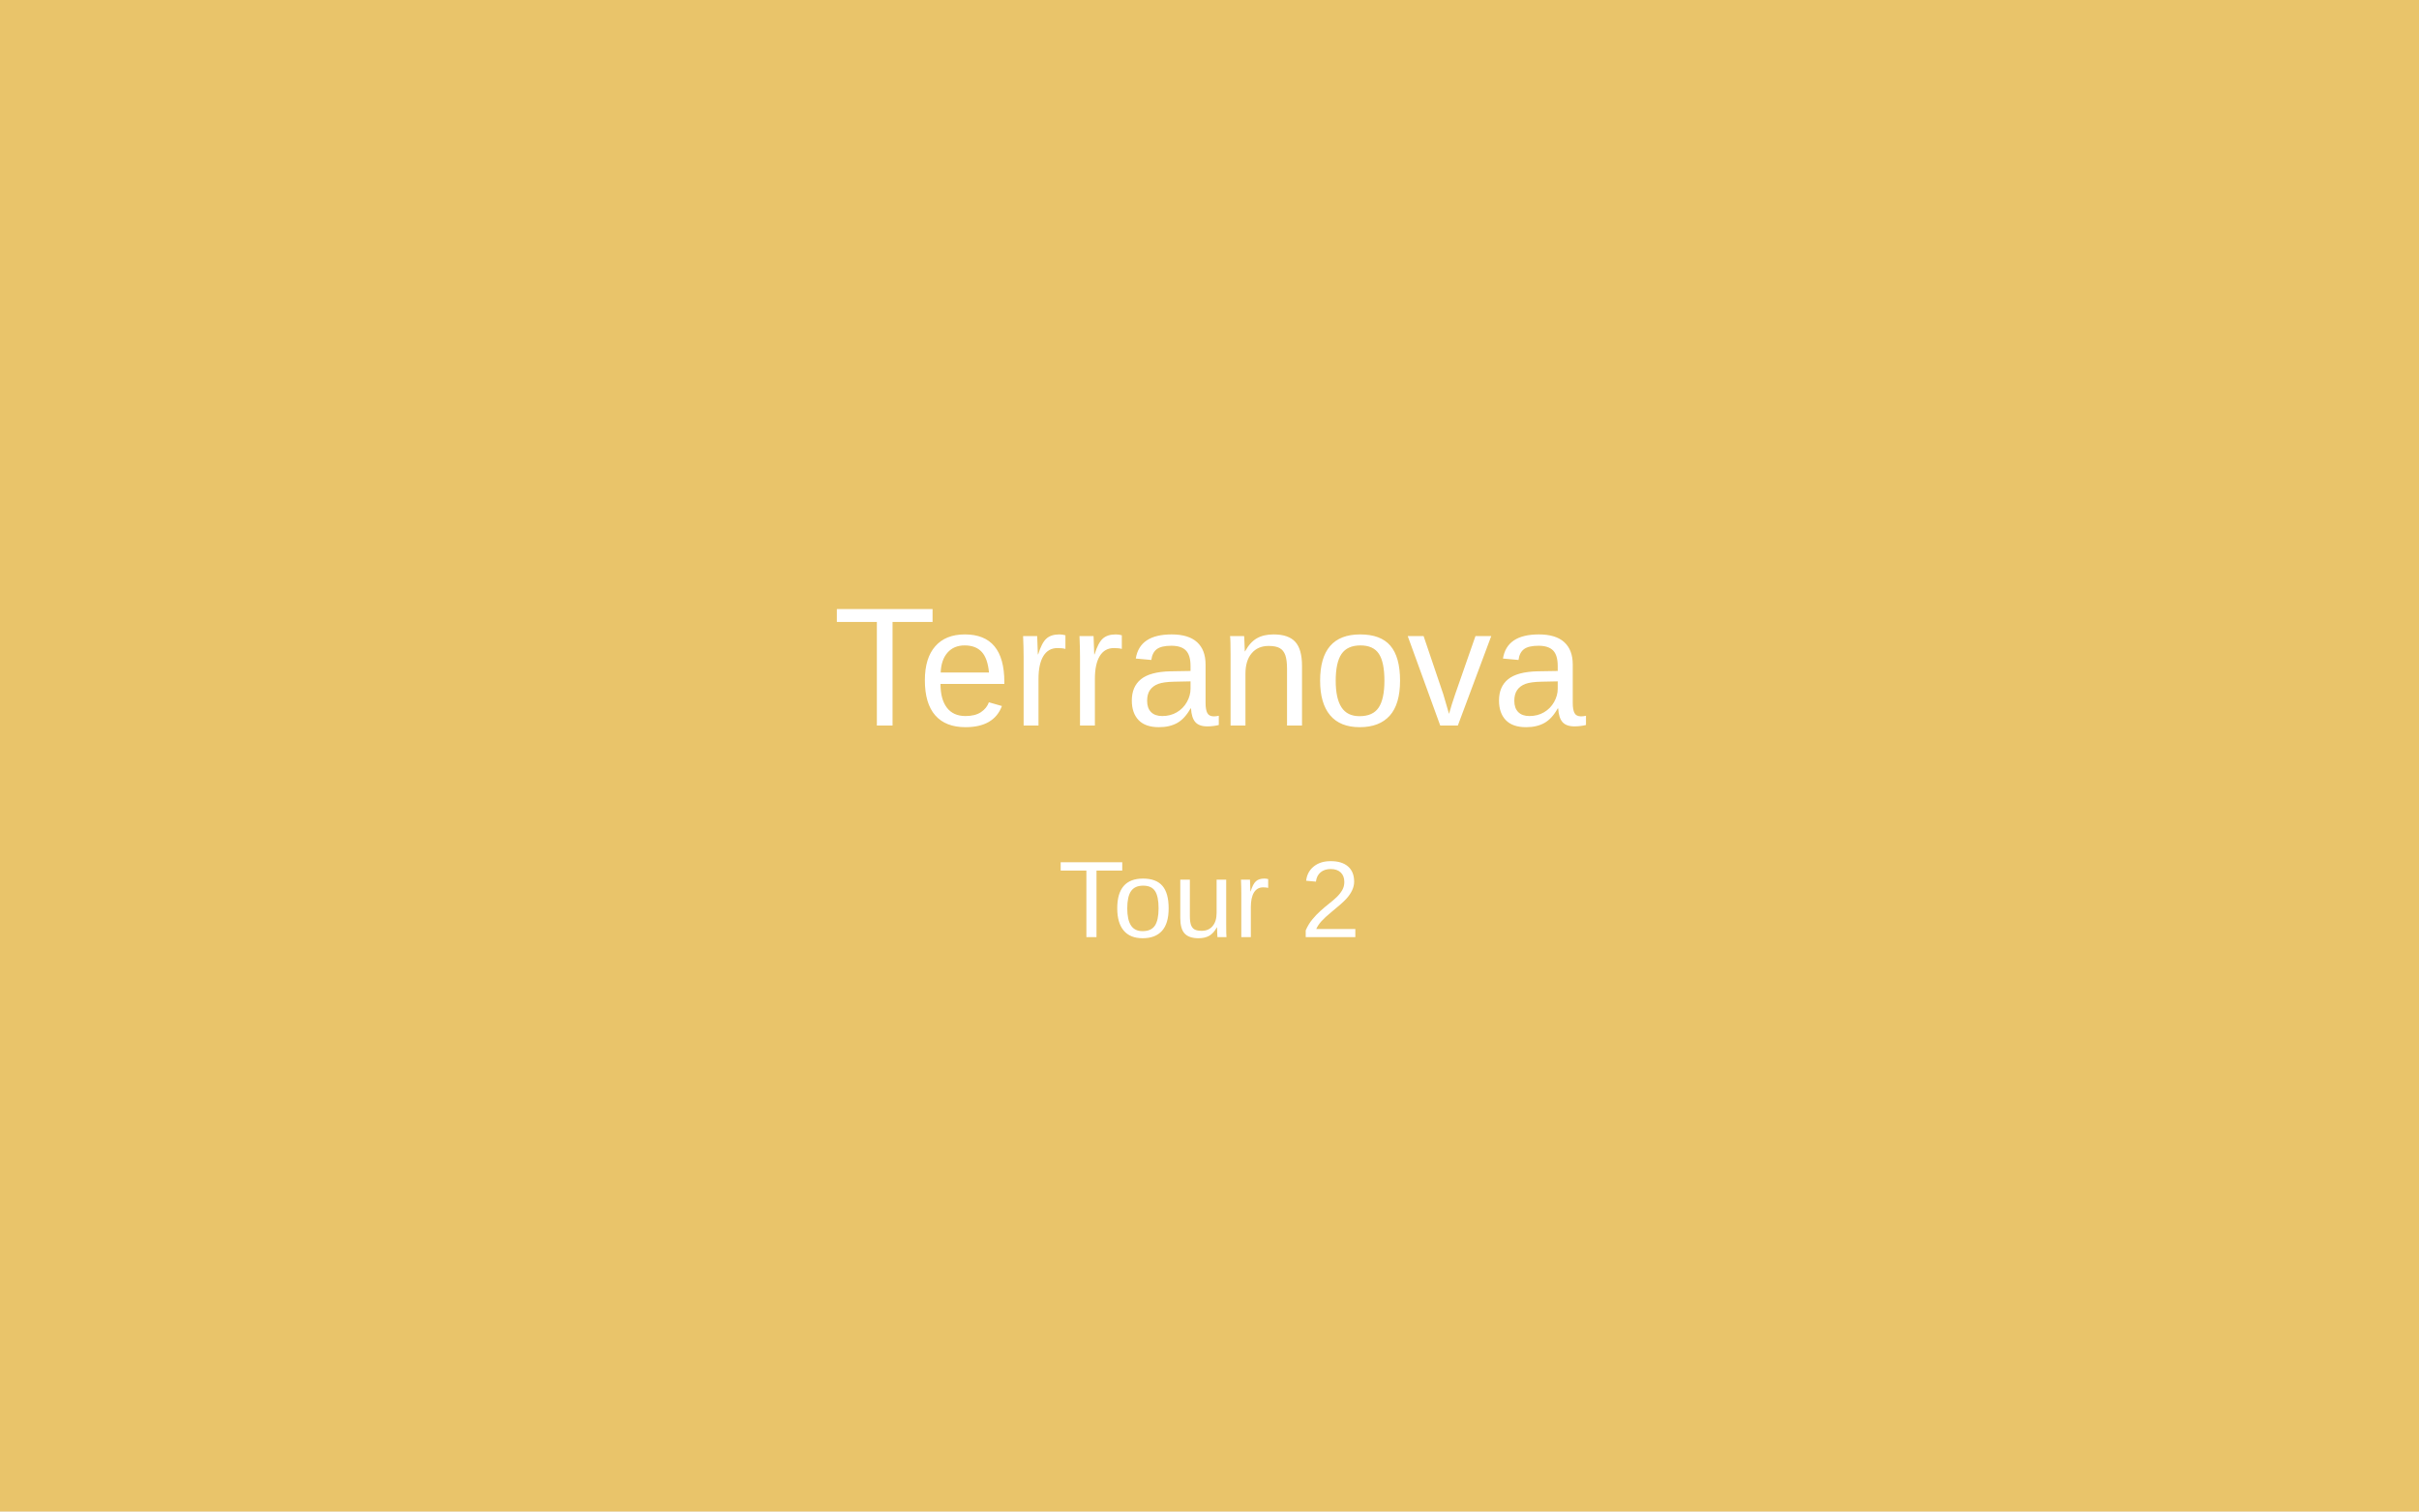
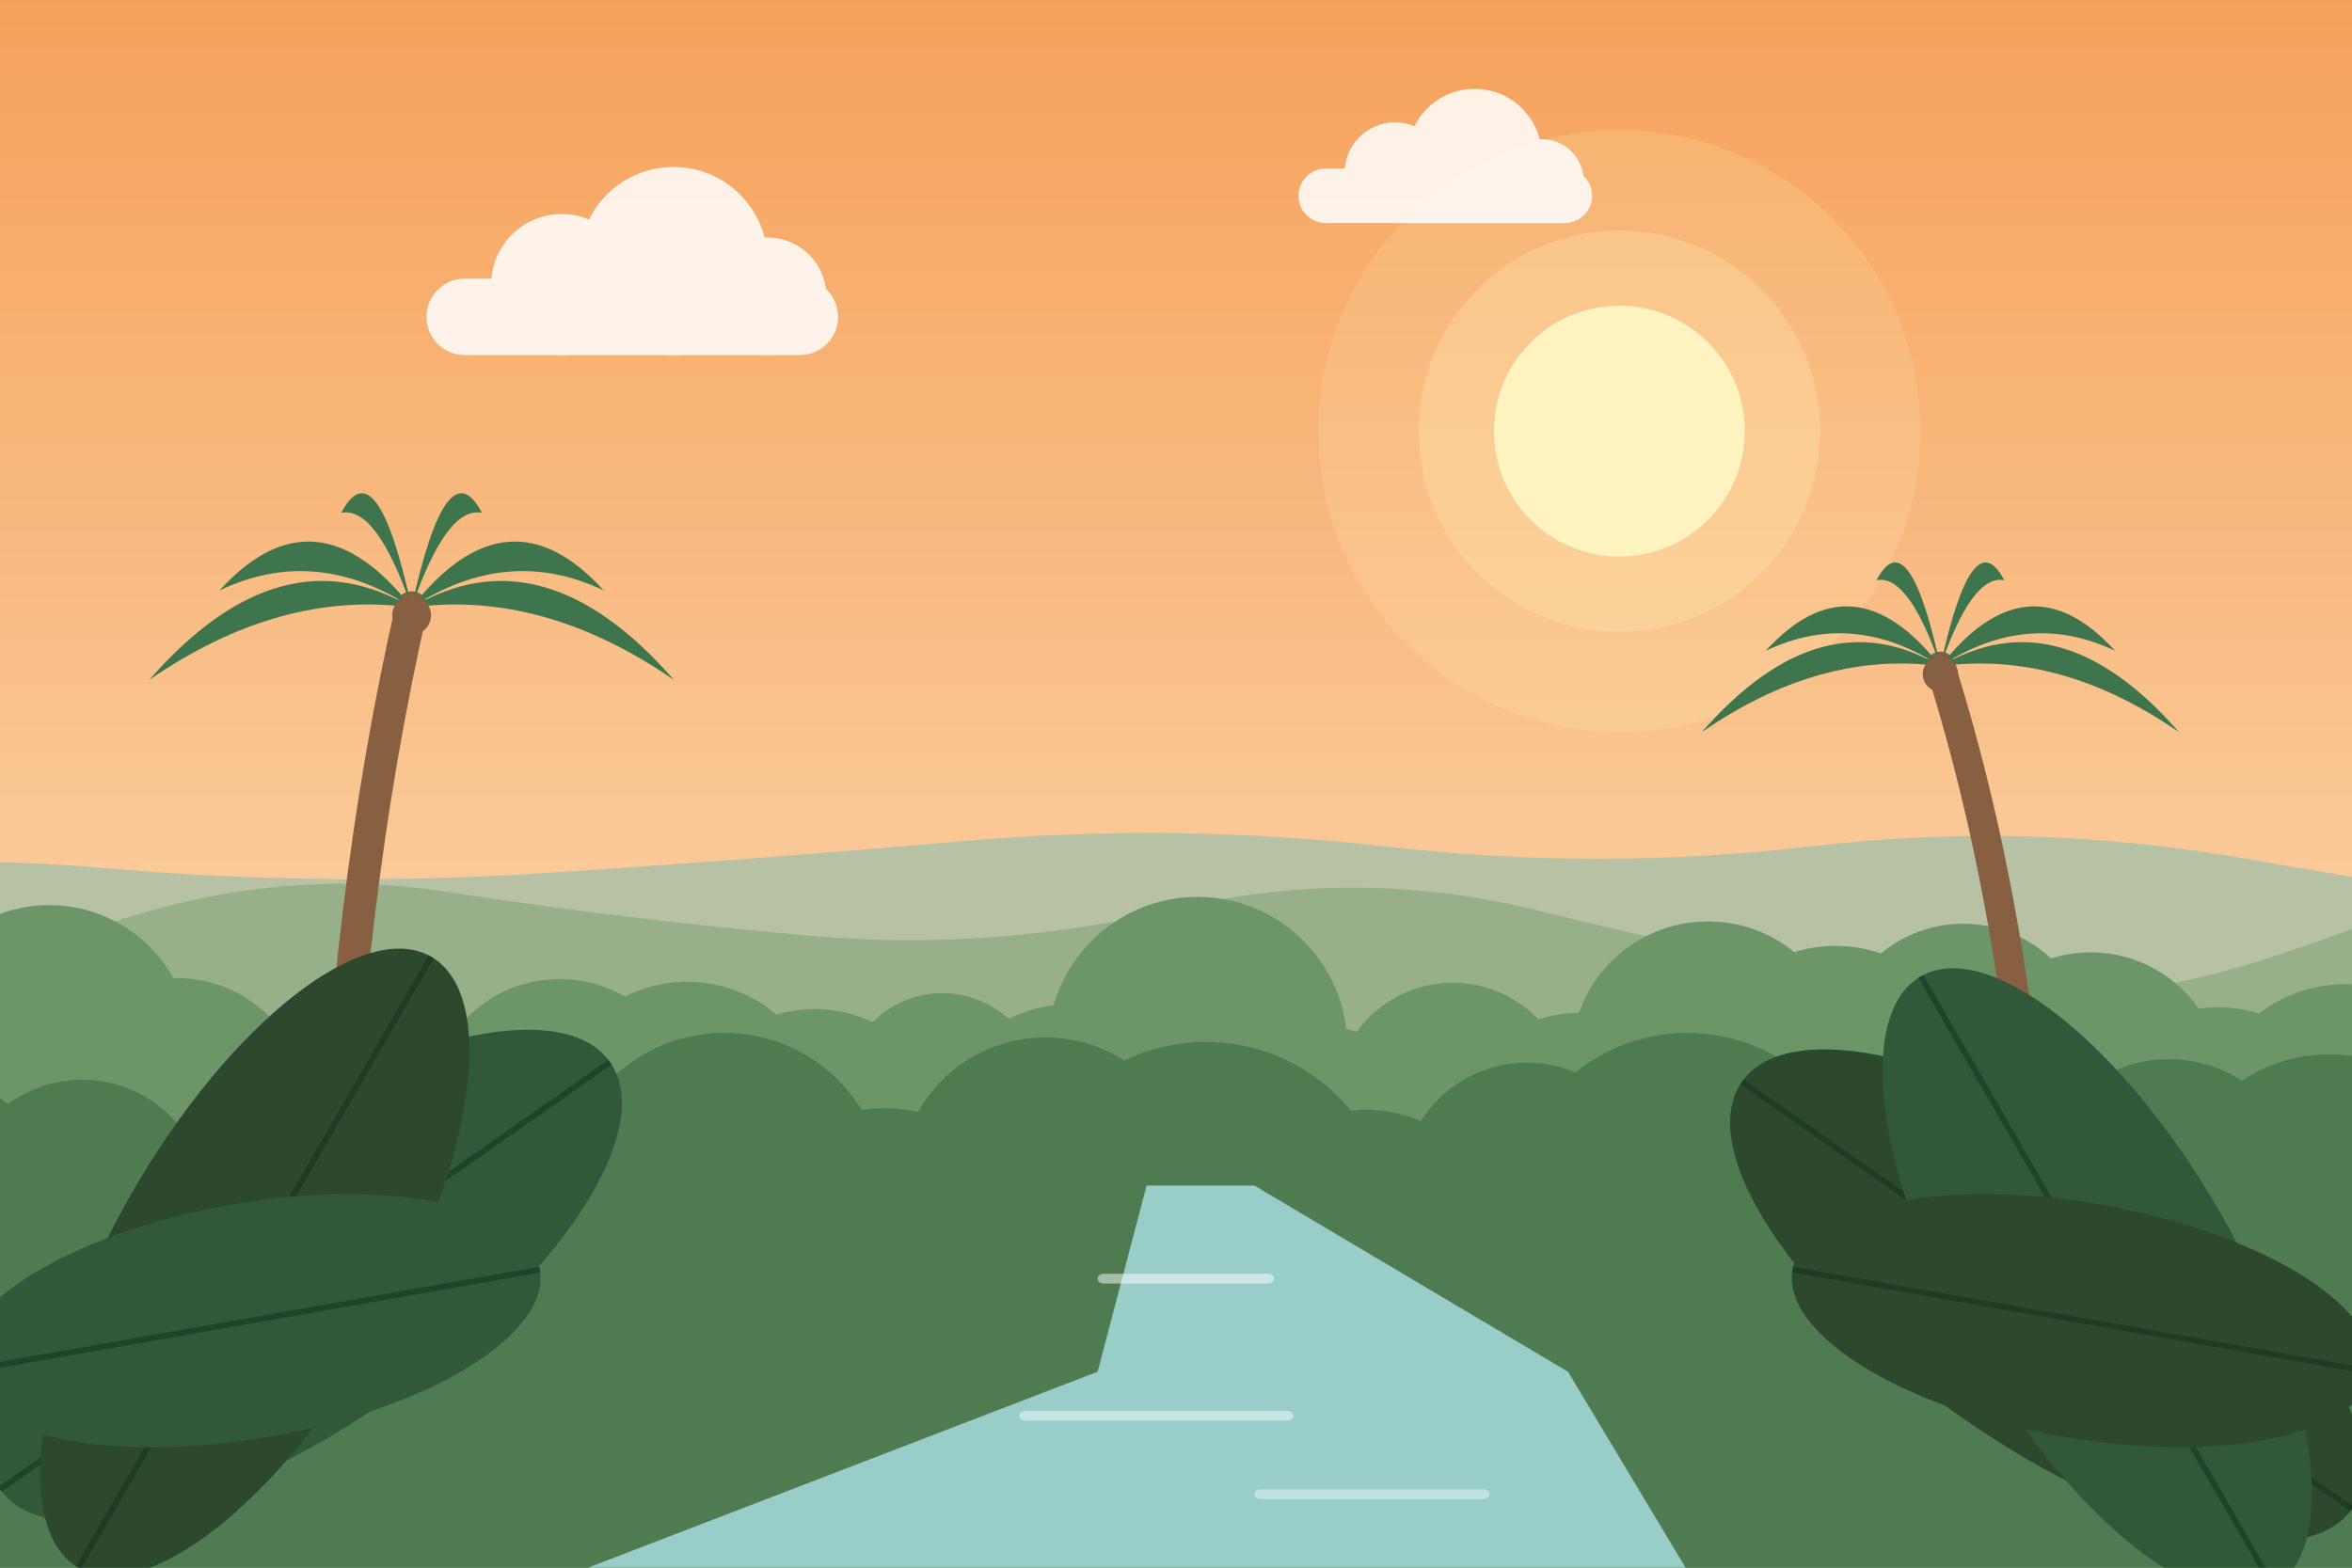
- <svg xmlns="http://www.w3.org/2000/svg" width="800" height="500" viewBox="0 0 800 500">
-   <rect width="800" height="500" fill="#e9c46a" />
-   <text x="400" y="240" font-family="Arial, sans-serif" font-size="56" fill="#fff" text-anchor="middle">Terranova</text>
-   <text x="400" y="310" font-family="Arial, sans-serif" font-size="36" fill="#fff" text-anchor="middle">Tour 2</text>
+ <svg xmlns="http://www.w3.org/2000/svg" viewBox="0 0 1200 800" width="1200" height="800" preserveAspectRatio="xMidYMid slice" role="img">
+   <defs>
+     <linearGradient id="sky" x1="0" y1="0" x2="0" y2="1">
+       <stop offset="0" stop-color="#f6a15a" />
+       <stop offset="1" stop-color="#fde9c9" />
+     </linearGradient>
+   </defs>
+   <rect width="1200" height="800" fill="url(#sky)" />
+   <circle cx="826.2" cy="220.0" r="153.6" fill="#fff3bf" opacity=".16" />
+   <circle cx="826.2" cy="220.0" r="102.4" fill="#fff3bf" opacity=".25" />
+   <circle cx="826.2" cy="220.0" r="64.0" fill="#fff3bf" />
+   <g fill="#ffffff" opacity=".85" transform="translate(737.4,86.0) scale(1.07)">
+     <rect x="-70" y="0" width="140" height="26" rx="13" />
+     <circle cx="-24" cy="2" r="24" />
+     <circle cx="14" cy="-6" r="32" />
+     <circle cx="46" cy="6" r="20" />
+   </g>
+   <g fill="#ffffff" opacity=".85" transform="translate(322.6,142.2) scale(1.50)">
+     <rect x="-70" y="0" width="140" height="26" rx="13" />
+     <circle cx="-24" cy="2" r="24" />
+     <circle cx="14" cy="-6" r="32" />
+     <circle cx="46" cy="6" r="20" />
+   </g>
+   <path d="M-50.0,449.6 Q-50.0,434.1 58.3,443.4 Q166.7,452.6 275.0,445.7 Q383.3,438.7 491.7,429.2 Q600.0,419.7 708.3,432.1 Q816.7,444.5 925.0,431.8 Q1033.3,419.0 1141.7,437.5 Q1250.0,456.0 1250.0,456.6 L1250.0,457.2 L1250,800 L-50,800 Z" fill="#b7c2a4" />
+   <path d="M-50.0,498.3 Q-50.0,511.0 42.9,475.9 Q135.7,440.8 228.6,455.2 Q321.4,469.5 414.3,477.6 Q507.1,485.7 600.0,463.7 Q692.9,441.7 785.7,464.9 Q878.6,488.1 971.4,503.7 Q1064.3,519.3 1157.1,489.0 Q1250.0,458.6 1250.0,445.3 L1250.0,432.0 L1250,800 L-50,800 Z" fill="#97b08a" />
+   <rect x="-10.0" y="560.0" width="1220.0" height="240.0" rx="0" fill="#6c9668" />
+   <circle cx="-40.0" cy="579.0" r="58.8" fill="#6c9668" />
+   <circle cx="25.1" cy="534.5" r="72.6" fill="#6c9668" />
+   <circle cx="90.2" cy="565.6" r="66.5" fill="#6c9668" />
+   <circle cx="155.3" cy="573.2" r="54.1" fill="#6c9668" />
+   <circle cx="220.4" cy="572.5" r="52.3" fill="#6c9668" />
+   <circle cx="285.5" cy="566.1" r="66.5" fill="#6c9668" />
+   <circle cx="350.6" cy="571.4" r="70.4" fill="#6c9668" />
+   <circle cx="415.7" cy="583.4" r="68.5" fill="#6c9668" />
+   <circle cx="480.8" cy="556.9" r="50.1" fill="#6c9668" />
+   <circle cx="545.9" cy="581.9" r="69.4" fill="#6c9668" />
+   <circle cx="611.0" cy="534.1" r="76.4" fill="#6c9668" />
+   <circle cx="676.1" cy="579.2" r="55.1" fill="#6c9668" />
+   <circle cx="741.2" cy="561.9" r="60.4" fill="#6c9668" />
+   <circle cx="806.3" cy="585.6" r="68.8" fill="#6c9668" />
+   <circle cx="871.4" cy="539.9" r="69.7" fill="#6c9668" />
+   <circle cx="936.5" cy="553.9" r="71.2" fill="#6c9668" />
+   <circle cx="1001.6" cy="537.0" r="65.6" fill="#6c9668" />
+   <circle cx="1066.7" cy="553.2" r="67.2" fill="#6c9668" />
+   <circle cx="1131.8" cy="581.1" r="67.1" fill="#6c9668" />
+   <circle cx="1196.9" cy="575.6" r="73.4" fill="#6c9668" />
+   <circle cx="1262.0" cy="575.5" r="66.4" fill="#6c9668" />
+   <rect x="-10.0" y="625.0" width="1220.0" height="175.0" rx="0" fill="#4f7b51" />
+   <circle cx="-40.0" cy="614.5" r="67.4" fill="#4f7b51" />
+   <circle cx="41.9" cy="615.0" r="64.0" fill="#4f7b51" />
+   <circle cx="123.8" cy="640.7" r="65.8" fill="#4f7b51" />
+   <circle cx="205.7" cy="608.4" r="77.0" fill="#4f7b51" />
+   <circle cx="287.6" cy="648.5" r="95.1" fill="#4f7b51" />
+   <circle cx="369.5" cy="609.4" r="82.3" fill="#4f7b51" />
+   <circle cx="451.4" cy="646.8" r="81.2" fill="#4f7b51" />
+   <circle cx="533.3" cy="603.7" r="74.3" fill="#4f7b51" />
+   <circle cx="615.2" cy="627.3" r="95.6" fill="#4f7b51" />
+   <circle cx="697.1" cy="635.1" r="68.8" fill="#4f7b51" />
+   <circle cx="779.0" cy="606.3" r="64.0" fill="#4f7b51" />
+   <circle cx="860.9" cy="618.2" r="91.1" fill="#4f7b51" />
+   <circle cx="942.8" cy="650.3" r="69.6" fill="#4f7b51" />
+   <circle cx="1024.7" cy="624.5" r="94.2" fill="#4f7b51" />
+   <circle cx="1106.6" cy="609.0" r="68.5" fill="#4f7b51" />
+   <circle cx="1188.5" cy="618.5" r="80.5" fill="#4f7b51" />
+   <circle cx="1270.4" cy="634.2" r="84.5" fill="#4f7b51" />
+   <polygon points="585.0,605.0 640.0,605.0 800.0,700.0 860.0,800.0 300.0,800.0 560.0,700.0" fill="#98cdc8" />
+   <rect x="560.0" y="650.0" width="90.0" height="5.0" rx="3" fill="#ffffff" opacity=".5" />
+   <rect x="520.0" y="720.0" width="140.0" height="5.0" rx="3" fill="#ffffff" opacity=".45" />
+   <rect x="640.0" y="760.0" width="120.0" height="5.0" rx="3" fill="#ffffff" opacity=".4" />
+   <path d="M170.0,640.0 Q176.0,458.5 210.0,310.0" stroke="#876041" stroke-width="16.5" fill="none" stroke-linecap="round" />
+   <path d="M210.0,310.0 Q276.9,270.3 343.9,347.0 Q276.9,300.8 210.0,310.0 Z" fill="#3f754d" />
+   <path d="M210.0,310.0 Q259.0,247.4 308.0,301.3 Q259.0,277.9 210.0,310.0 Z" fill="#3f754d" />
+   <path d="M210.0,310.0 Q227.9,227.6 245.9,261.7 Q227.9,258.1 210.0,310.0 Z" fill="#3f754d" />
+   <path d="M210.0,310.0 Q192.1,227.6 174.1,261.7 Q192.1,258.1 210.0,310.0 Z" fill="#3f754d" />
+   <path d="M210.0,310.0 Q161.0,247.4 112.0,301.3 Q161.0,277.9 210.0,310.0 Z" fill="#3f754d" />
+   <path d="M210.0,310.0 Q143.1,270.3 76.1,347.0 Q143.1,300.8 210.0,310.0 Z" fill="#3f754d" />
+   <circle cx="210.0" cy="314.0" r="9.9" fill="#876041" />
+   <path d="M1040.0,640.0 Q1032.5,475.0 990.0,340.0" stroke="#876041" stroke-width="15.0" fill="none" stroke-linecap="round" />
+   <path d="M990.0,340.0 Q1050.9,303.9 1111.7,373.6 Q1050.9,331.6 990.0,340.0 Z" fill="#3f754d" />
+   <path d="M990.0,340.0 Q1034.5,283.1 1079.1,332.1 Q1034.5,310.9 990.0,340.0 Z" fill="#3f754d" />
+   <path d="M990.0,340.0 Q1006.3,265.1 1022.6,296.1 Q1006.3,292.8 990.0,340.0 Z" fill="#3f754d" />
+   <path d="M990.0,340.0 Q973.7,265.1 957.4,296.1 Q973.7,292.8 990.0,340.0 Z" fill="#3f754d" />
+   <path d="M990.0,340.0 Q945.5,283.1 900.9,332.1 Q945.5,310.9 990.0,340.0 Z" fill="#3f754d" />
+   <path d="M990.0,340.0 Q929.1,303.9 868.3,373.6 Q929.1,331.6 990.0,340.0 Z" fill="#3f754d" />
+   <circle cx="990.0" cy="344.0" r="9.0" fill="#876041" />
+   <g transform="rotate(-35 0.0 760.0)">
+     <ellipse cx="190.0" cy="760.0" rx="190.0" ry="76.0" fill="#315939" />
+     <line x1="0.0" y1="760.0" x2="380.0" y2="760.0" stroke="#0e2f1e" stroke-width="3" opacity=".5" />
+   </g>
+   <g transform="rotate(-60 40.0 800.0)">
+     <ellipse cx="220.0" cy="800.0" rx="180.0" ry="72.0" fill="#2c492e" />
+     <line x1="40.0" y1="800.0" x2="400.0" y2="800.0" stroke="#0e2f1e" stroke-width="3" opacity=".5" />
+   </g>
+   <g transform="rotate(-10 -20.0 700.0)">
+     <ellipse cx="130.0" cy="700.0" rx="150.0" ry="60.0" fill="#315939" />
+     <line x1="-20.0" y1="700.0" x2="280.0" y2="700.0" stroke="#0e2f1e" stroke-width="3" opacity=".5" />
+   </g>
+   <g transform="rotate(215 1200.0 770.0)">
+     <ellipse cx="1390.0" cy="770.0" rx="190.0" ry="76.0" fill="#2c492e" />
+     <line x1="1200.0" y1="770.0" x2="1580.0" y2="770.0" stroke="#0e2f1e" stroke-width="3" opacity=".5" />
+   </g>
+   <g transform="rotate(240 1160.0 810.0)">
+     <ellipse cx="1340.0" cy="810.0" rx="180.0" ry="72.0" fill="#315939" />
+     <line x1="1160.0" y1="810.0" x2="1520.0" y2="810.0" stroke="#0e2f1e" stroke-width="3" opacity=".5" />
+   </g>
+   <g transform="rotate(190 1210.0 700.0)">
+     <ellipse cx="1360.0" cy="700.0" rx="150.0" ry="60.0" fill="#2c492e" />
+     <line x1="1210.0" y1="700.0" x2="1510.0" y2="700.0" stroke="#0e2f1e" stroke-width="3" opacity=".5" />
+   </g>
</svg>
